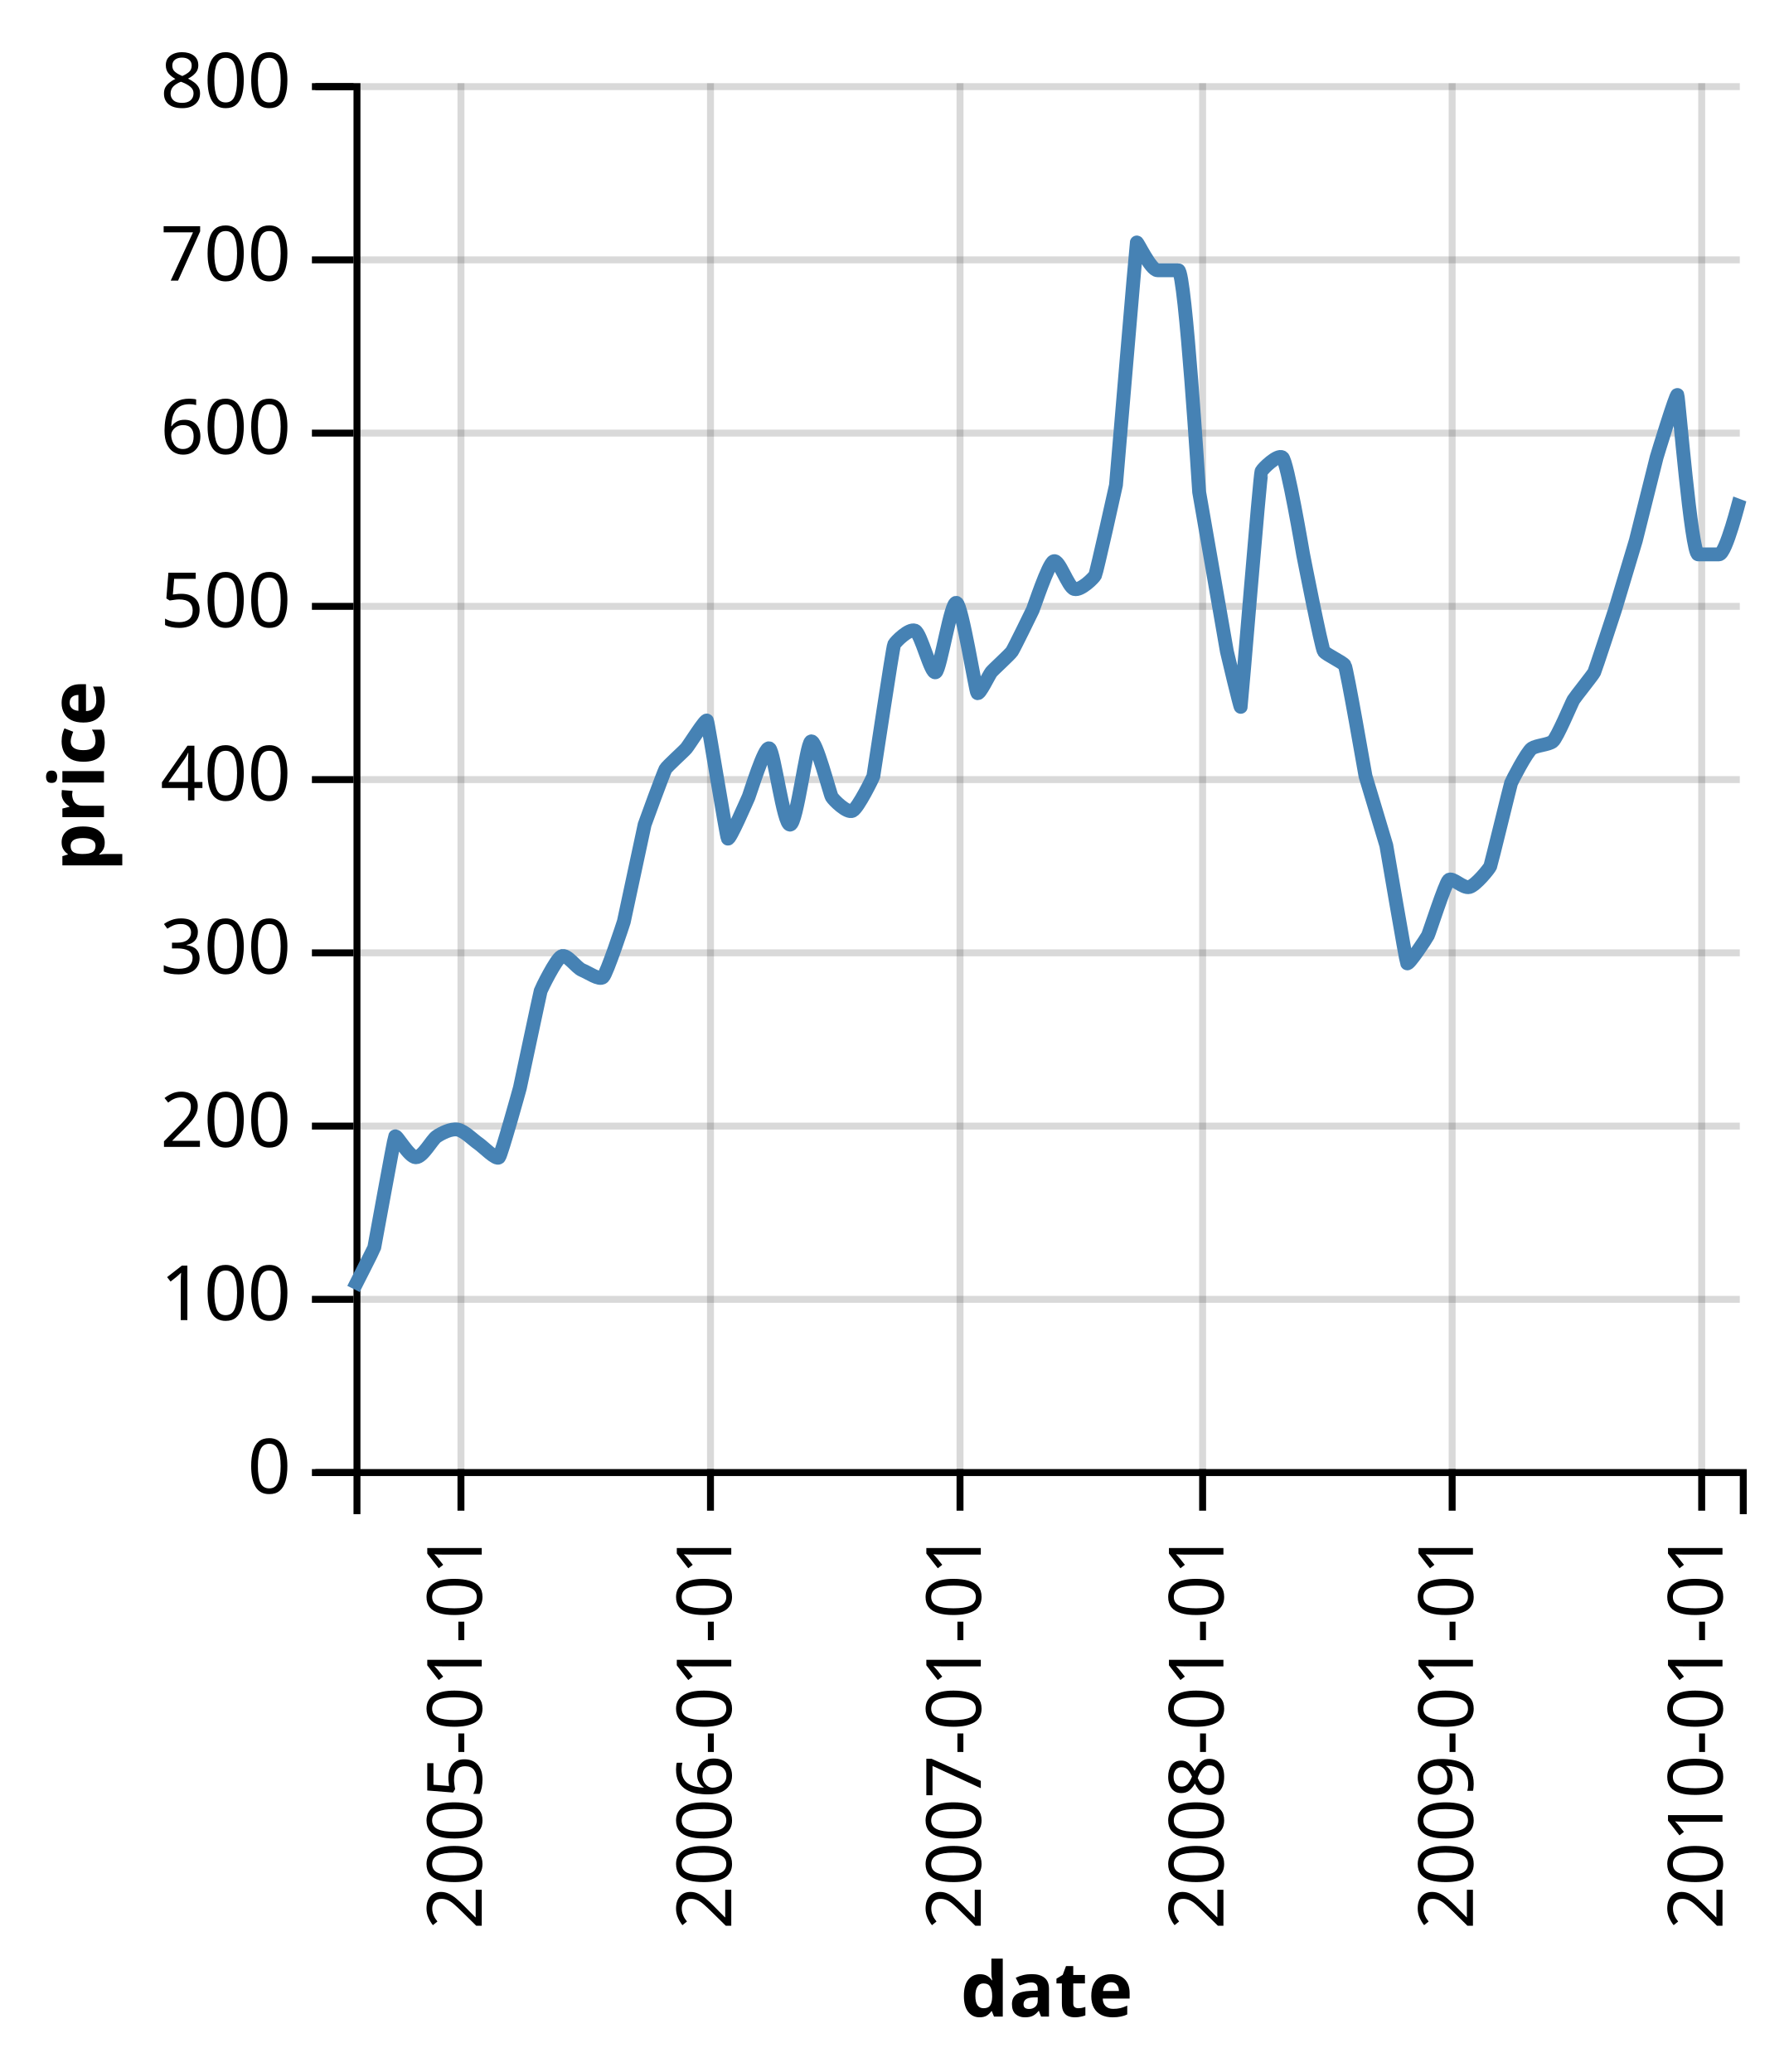
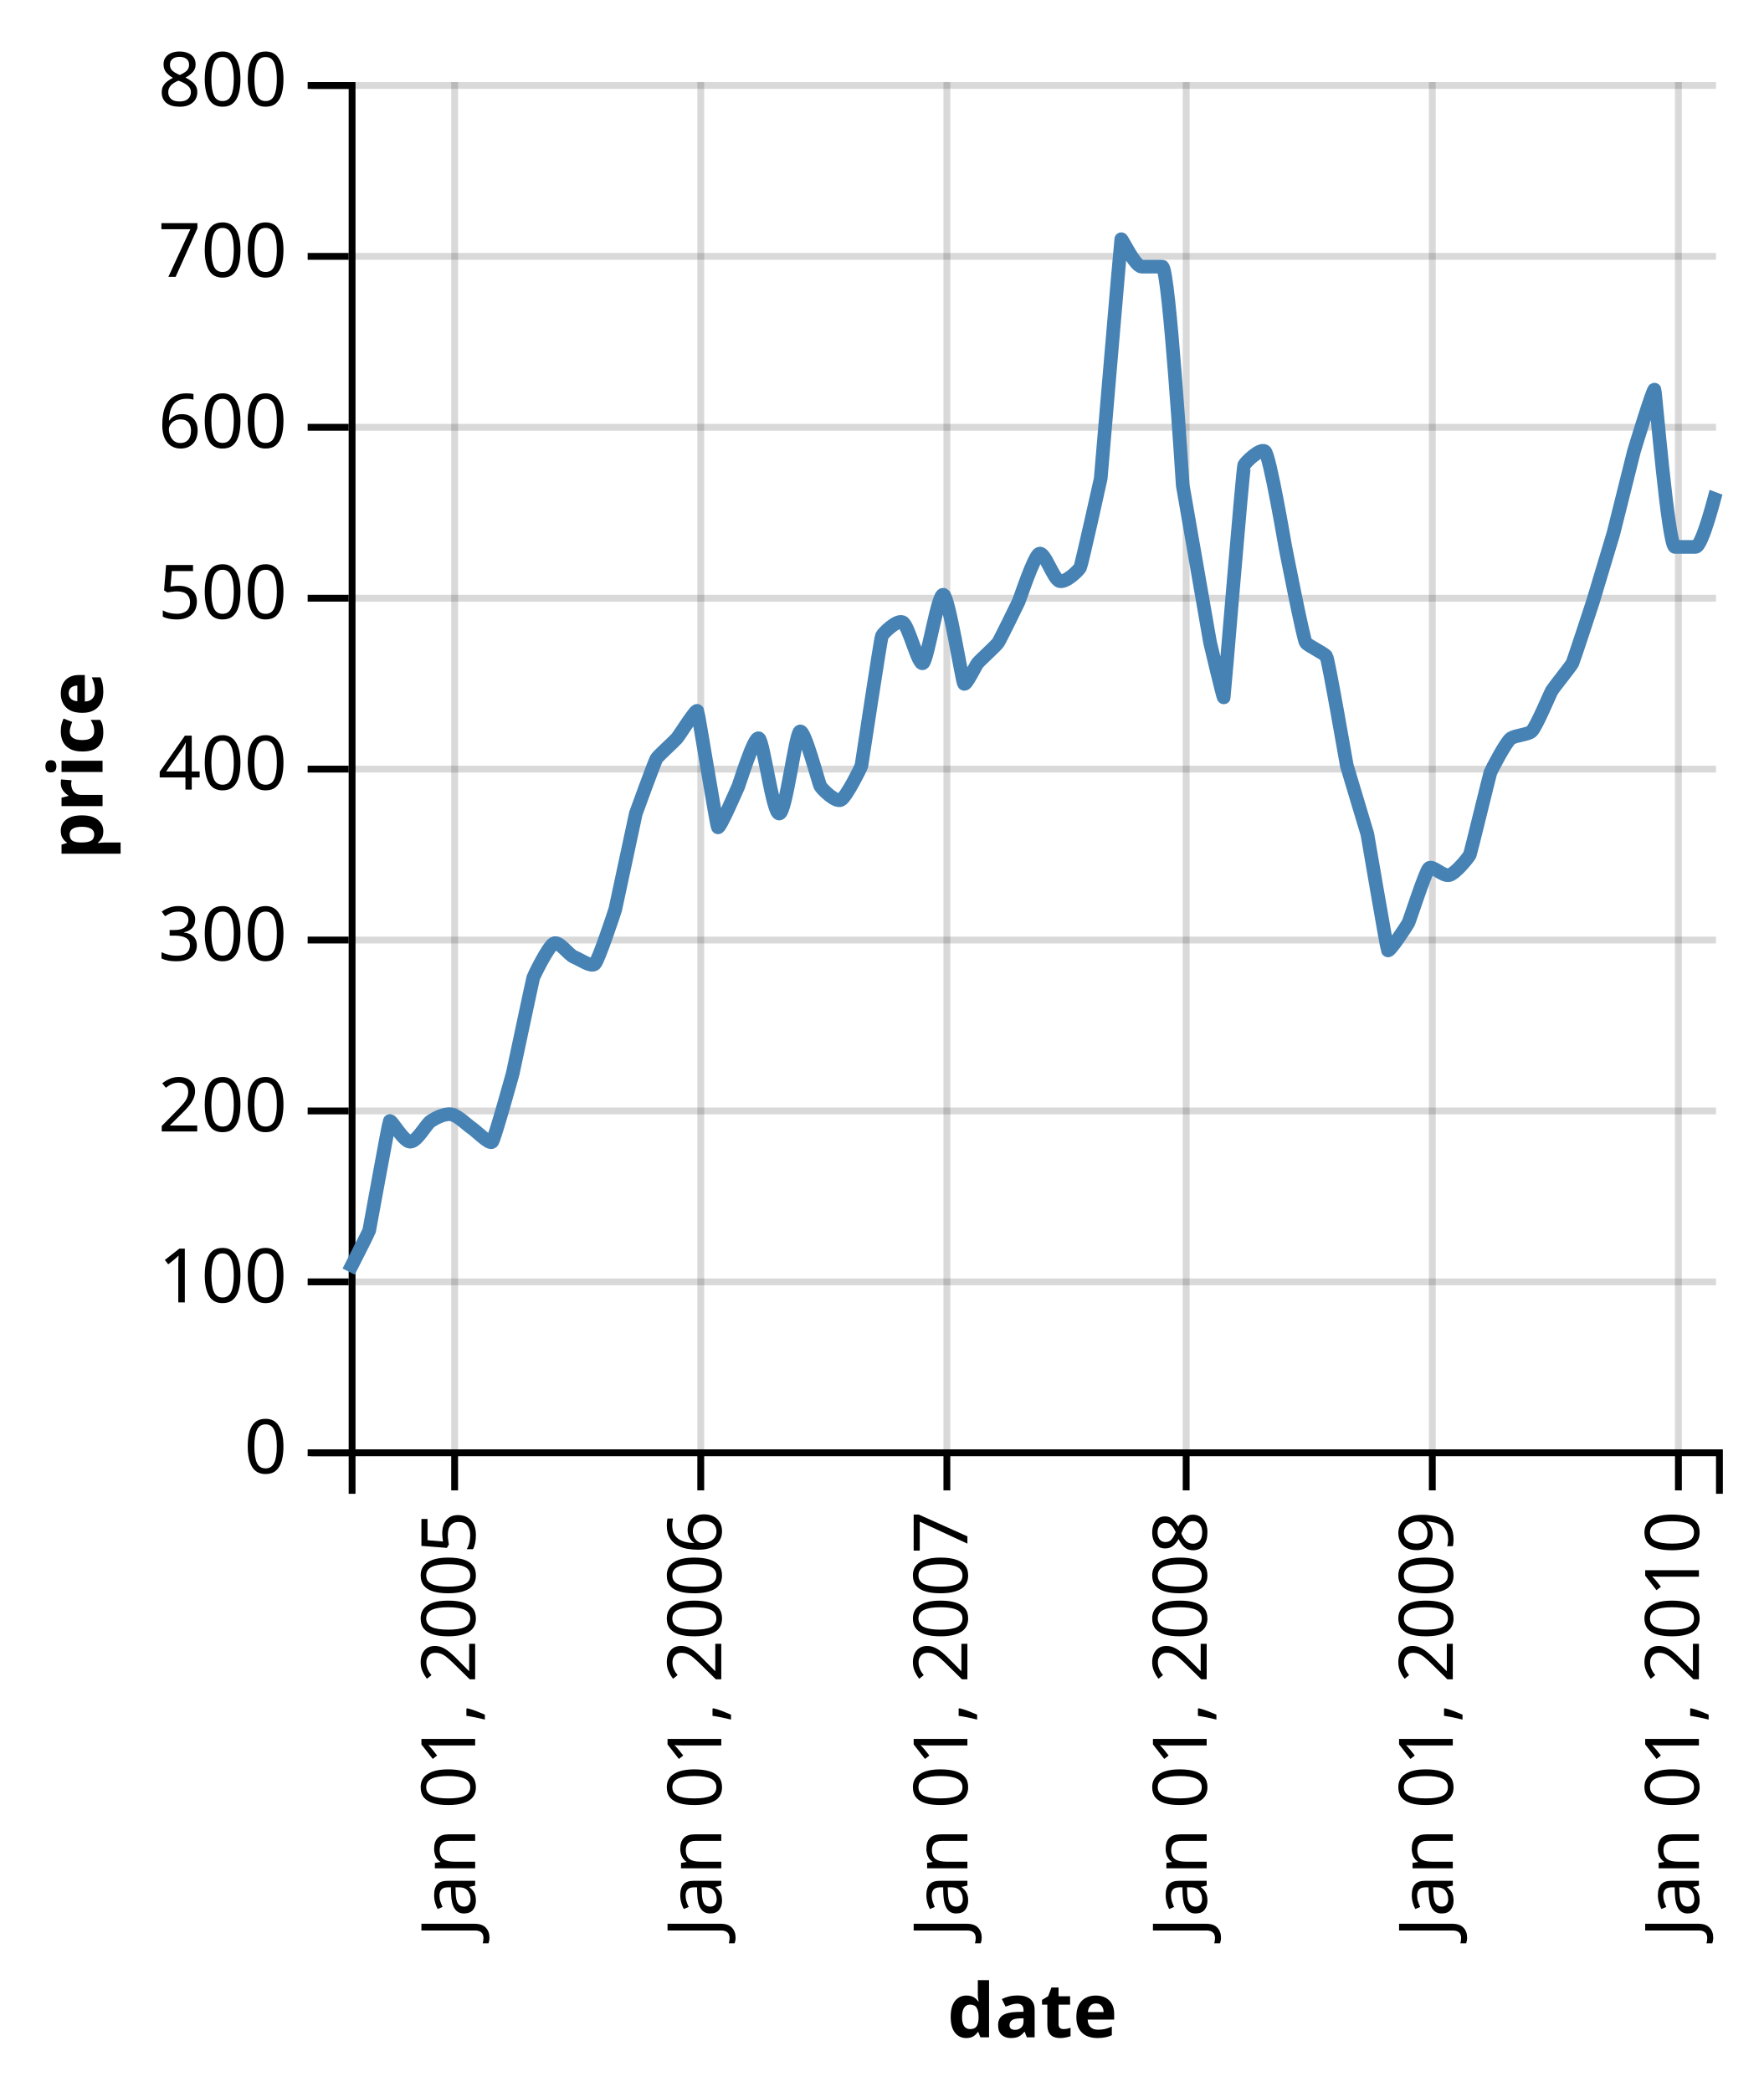
- <svg xmlns="http://www.w3.org/2000/svg" class="marks" width="258" height="299" version="1.1">
+ <svg xmlns="http://www.w3.org/2000/svg" class="marks" width="258" height="306" version="1.1">
  <g transform="translate(51,12)">
    <g class="mark-group">
      <g transform="translate(0,0)">
        <rect class="background" width="1" height="1" style="fill: none;" />
        <g class="mark-group root">
          <g transform="translate(0,0)">
            <rect class="background" width="200" height="200" style="fill: none;" />
            <g class="mark-group">
              <g transform="translate(0,200)">
                <rect class="background" width="0" height="0" style="pointer-events: none; fill: none;" />
                <g class="mark-rule" style="pointer-events: none;">
                  <line transform="translate(15.5,-200)" x2="0" y2="200" style="fill: none; stroke: #000; stroke-opacity: 0.15; opacity: 1;" />
                  <line transform="translate(51.5,-200)" x2="0" y2="200" style="fill: none; stroke: #000; stroke-opacity: 0.15; opacity: 1;" />
                  <line transform="translate(87.5,-200)" x2="0" y2="200" style="fill: none; stroke: #000; stroke-opacity: 0.15; opacity: 1;" />
                  <line transform="translate(122.5,-200)" x2="0" y2="200" style="fill: none; stroke: #000; stroke-opacity: 0.15; opacity: 1;" />
                  <line transform="translate(158.5,-200)" x2="0" y2="200" style="fill: none; stroke: #000; stroke-opacity: 0.15; opacity: 1;" />
                  <line transform="translate(194.5,-200)" x2="0" y2="200" style="fill: none; stroke: #000; stroke-opacity: 0.15; opacity: 1;" />
                </g>
                <g class="mark-rule" style="pointer-events: none;">
                  <line transform="translate(15.5,0)" x2="0" y2="6" style="fill: none; stroke: #000; stroke-width: 1; opacity: 1;" />
                  <line transform="translate(51.5,0)" x2="0" y2="6" style="fill: none; stroke: #000; stroke-width: 1; opacity: 1;" />
                  <line transform="translate(87.5,0)" x2="0" y2="6" style="fill: none; stroke: #000; stroke-width: 1; opacity: 1;" />
                  <line transform="translate(122.5,0)" x2="0" y2="6" style="fill: none; stroke: #000; stroke-width: 1; opacity: 1;" />
                  <line transform="translate(158.5,0)" x2="0" y2="6" style="fill: none; stroke: #000; stroke-width: 1; opacity: 1;" />
                  <line transform="translate(194.5,0)" x2="0" y2="6" style="fill: none; stroke: #000; stroke-width: 1; opacity: 1;" />
                </g>
                <g class="mark-rule" style="pointer-events: none;" />
                <g class="mark-text">
-                   <text text-anchor="end" transform="translate(15.5,9) rotate(270) translate(0,3)" style="font: 11px sans-serif; fill: #000; opacity: 1;">2005-01-01</text>
-                   <text text-anchor="end" transform="translate(51.5,9) rotate(270) translate(0,3)" style="font: 11px sans-serif; fill: #000; opacity: 1;">2006-01-01</text>
-                   <text text-anchor="end" transform="translate(87.5,9) rotate(270) translate(0,3)" style="font: 11px sans-serif; fill: #000; opacity: 1;">2007-01-01</text>
-                   <text text-anchor="end" transform="translate(122.5,9) rotate(270) translate(0,3)" style="font: 11px sans-serif; fill: #000; opacity: 1;">2008-01-01</text>
-                   <text text-anchor="end" transform="translate(158.5,9) rotate(270) translate(0,3)" style="font: 11px sans-serif; fill: #000; opacity: 1;">2009-01-01</text>
-                   <text text-anchor="end" transform="translate(194.5,9) rotate(270) translate(0,3)" style="font: 11px sans-serif; fill: #000; opacity: 1;">2010-01-01</text>
+                   <text text-anchor="end" transform="translate(15.5,9) rotate(270) translate(0,3)" style="font: 11px sans-serif; fill: #000; opacity: 1;">Jan 01, 2005</text>
+                   <text text-anchor="end" transform="translate(51.5,9) rotate(270) translate(0,3)" style="font: 11px sans-serif; fill: #000; opacity: 1;">Jan 01, 2006</text>
+                   <text text-anchor="end" transform="translate(87.5,9) rotate(270) translate(0,3)" style="font: 11px sans-serif; fill: #000; opacity: 1;">Jan 01, 2007</text>
+                   <text text-anchor="end" transform="translate(122.5,9) rotate(270) translate(0,3)" style="font: 11px sans-serif; fill: #000; opacity: 1;">Jan 01, 2008</text>
+                   <text text-anchor="end" transform="translate(158.5,9) rotate(270) translate(0,3)" style="font: 11px sans-serif; fill: #000; opacity: 1;">Jan 01, 2009</text>
+                   <text text-anchor="end" transform="translate(194.5,9) rotate(270) translate(0,3)" style="font: 11px sans-serif; fill: #000; opacity: 1;">Jan 01, 2010</text>
                </g>
                <g class="mark-path" style="pointer-events: none;">
                  <path transform="translate(0.5,0.5)" d="M0,6V0H200V6" style="fill: none; stroke: #000; stroke-width: 1;" />
                </g>
                <g class="mark-text">
-                   <text text-anchor="middle" transform="translate(100,79)" style="font: bold 11px sans-serif; fill: #000;">date</text>
+                   <text text-anchor="middle" transform="translate(100,86)" style="font: bold 11px sans-serif; fill: #000;">date</text>
                </g>
              </g>
            </g>
            <g class="mark-group">
              <g transform="translate(0,0)">
                <rect class="background" width="0" height="0" style="pointer-events: none; fill: none;" />
                <g class="mark-rule" style="pointer-events: none;">
                  <line transform="translate(0,200.5)" x2="200" y2="0" style="fill: none; stroke: #000; stroke-opacity: 0.15; opacity: 1;" />
                  <line transform="translate(0,175.5)" x2="200" y2="0" style="fill: none; stroke: #000; stroke-opacity: 0.15; opacity: 1;" />
                  <line transform="translate(0,150.5)" x2="200" y2="0" style="fill: none; stroke: #000; stroke-opacity: 0.15; opacity: 1;" />
                  <line transform="translate(0,125.5)" x2="200" y2="0" style="fill: none; stroke: #000; stroke-opacity: 0.15; opacity: 1;" />
                  <line transform="translate(0,100.5)" x2="200" y2="0" style="fill: none; stroke: #000; stroke-opacity: 0.15; opacity: 1;" />
                  <line transform="translate(0,75.5)" x2="200" y2="0" style="fill: none; stroke: #000; stroke-opacity: 0.15; opacity: 1;" />
                  <line transform="translate(0,50.5)" x2="200" y2="0" style="fill: none; stroke: #000; stroke-opacity: 0.15; opacity: 1;" />
                  <line transform="translate(0,25.5)" x2="200" y2="0" style="fill: none; stroke: #000; stroke-opacity: 0.15; opacity: 1;" />
                  <line transform="translate(0,0.5)" x2="200" y2="0" style="fill: none; stroke: #000; stroke-opacity: 0.15; opacity: 1;" />
                </g>
                <g class="mark-rule" style="pointer-events: none;">
                  <line transform="translate(-6,200.5)" x2="6" y2="0" style="fill: none; stroke: #000; stroke-width: 1; opacity: 1;" />
                  <line transform="translate(-6,175.5)" x2="6" y2="0" style="fill: none; stroke: #000; stroke-width: 1; opacity: 1;" />
                  <line transform="translate(-6,150.5)" x2="6" y2="0" style="fill: none; stroke: #000; stroke-width: 1; opacity: 1;" />
                  <line transform="translate(-6,125.5)" x2="6" y2="0" style="fill: none; stroke: #000; stroke-width: 1; opacity: 1;" />
                  <line transform="translate(-6,100.5)" x2="6" y2="0" style="fill: none; stroke: #000; stroke-width: 1; opacity: 1;" />
                  <line transform="translate(-6,75.5)" x2="6" y2="0" style="fill: none; stroke: #000; stroke-width: 1; opacity: 1;" />
                  <line transform="translate(-6,50.5)" x2="6" y2="0" style="fill: none; stroke: #000; stroke-width: 1; opacity: 1;" />
                  <line transform="translate(-6,25.5)" x2="6" y2="0" style="fill: none; stroke: #000; stroke-width: 1; opacity: 1;" />
                  <line transform="translate(-6,0.5)" x2="6" y2="0" style="fill: none; stroke: #000; stroke-width: 1; opacity: 1;" />
                </g>
                <g class="mark-rule" style="pointer-events: none;" />
                <g class="mark-text">
                  <text text-anchor="end" transform="translate(-9,203.5)" style="font: 11px sans-serif; fill: #000; opacity: 1;">0</text>
                  <text text-anchor="end" transform="translate(-9,178.5)" style="font: 11px sans-serif; fill: #000; opacity: 1;">100</text>
                  <text text-anchor="end" transform="translate(-9,153.5)" style="font: 11px sans-serif; fill: #000; opacity: 1;">200</text>
                  <text text-anchor="end" transform="translate(-9,128.5)" style="font: 11px sans-serif; fill: #000; opacity: 1;">300</text>
                  <text text-anchor="end" transform="translate(-9,103.5)" style="font: 11px sans-serif; fill: #000; opacity: 1;">400</text>
                  <text text-anchor="end" transform="translate(-9,78.5)" style="font: 11px sans-serif; fill: #000; opacity: 1;">500</text>
                  <text text-anchor="end" transform="translate(-9,53.5)" style="font: 11px sans-serif; fill: #000; opacity: 1;">600</text>
                  <text text-anchor="end" transform="translate(-9,28.5)" style="font: 11px sans-serif; fill: #000; opacity: 1;">700</text>
                  <text text-anchor="end" transform="translate(-9,3.5)" style="font: 11px sans-serif; fill: #000; opacity: 1;">800</text>
                </g>
                <g class="mark-path" style="pointer-events: none;">
                  <path transform="translate(0.5,0.5)" d="M-6,0H0V200H-6" style="fill: none; stroke: #000; stroke-width: 1;" />
                </g>
                <g class="mark-text">
                  <text text-anchor="middle" transform="translate(-39,100) rotate(-90) translate(0,3)" style="font: bold 11px sans-serif; fill: #000;">price</text>
                </g>
              </g>
            </g>
            <g class="mark-line marks">
              <path d="M200,60C199.938,60.164,198,68,197,68S195,68,194,68S191.155,45.362,191,45S188.075,53.736,188,54S185.069,65.746,185,66S182.091,75.713,182,76S179.176,84.62,179,85S176.265,88.559,176,89S173.634,94.518,173,95S170.702,95.543,170,96S167.111,100.686,167,101S164.138,112.655,164,113S161.93,115.745,161,116S158.52,114.5,158,115S155.2,122.6,155,123S152.176,127.38,152,127S149.047,110.212,149,110S146.051,100.219,146,100S143.309,84.462,143,84S140.362,82.48,140,82S137.044,68.205,137,68S134.714,54.452,134,54S131.217,55.588,131,56S128.058,89.788,128,90S126.04,82.197,126,82S122.017,59.14,122,59S120,27,119,27S117,27,116,27S113.059,22.765,113,23S110.015,57.877,110,58S107.203,70.598,107,71S104.935,73.247,104,73S101.8,68.6,101,69S98.176,75.62,98,76S95.308,81.538,95,82S92.325,84.593,92,85S90.277,88.393,90,88S87.8,75.4,87,75S84.692,84.538,84,85S81.877,79.328,81,79S78.206,80.596,78,81S75.059,99.765,75,100S72.8,104.6,72,105S69.265,103.441,69,103S66.692,94.538,66,95S63.973,106.838,63,107S60.692,96.462,60,96S57.176,102.62,57,103S54.229,109.42,54,109S51.176,92.38,51,92S48.424,95.506,48,96S45.229,98.58,45,99S42.069,106.746,42,107S39.069,120.746,39,121S36.542,128.502,36,129S33.866,128.341,33,128S30.8,125.6,30,126S27.091,130.713,27,131S24.059,144.765,24,145S21.36,154.52,21,155S18.692,153.462,18,153S15.973,151.162,15,151S12.692,151.538,12,152S10,155,9,155S6.176,151.62,6,152S3.069,167.746,3,168S0.1,173.8,0,174" style="fill: none; stroke: #4682b4; stroke-width: 2;" />
            </g>
          </g>
        </g>
      </g>
    </g>
  </g>
</svg>
